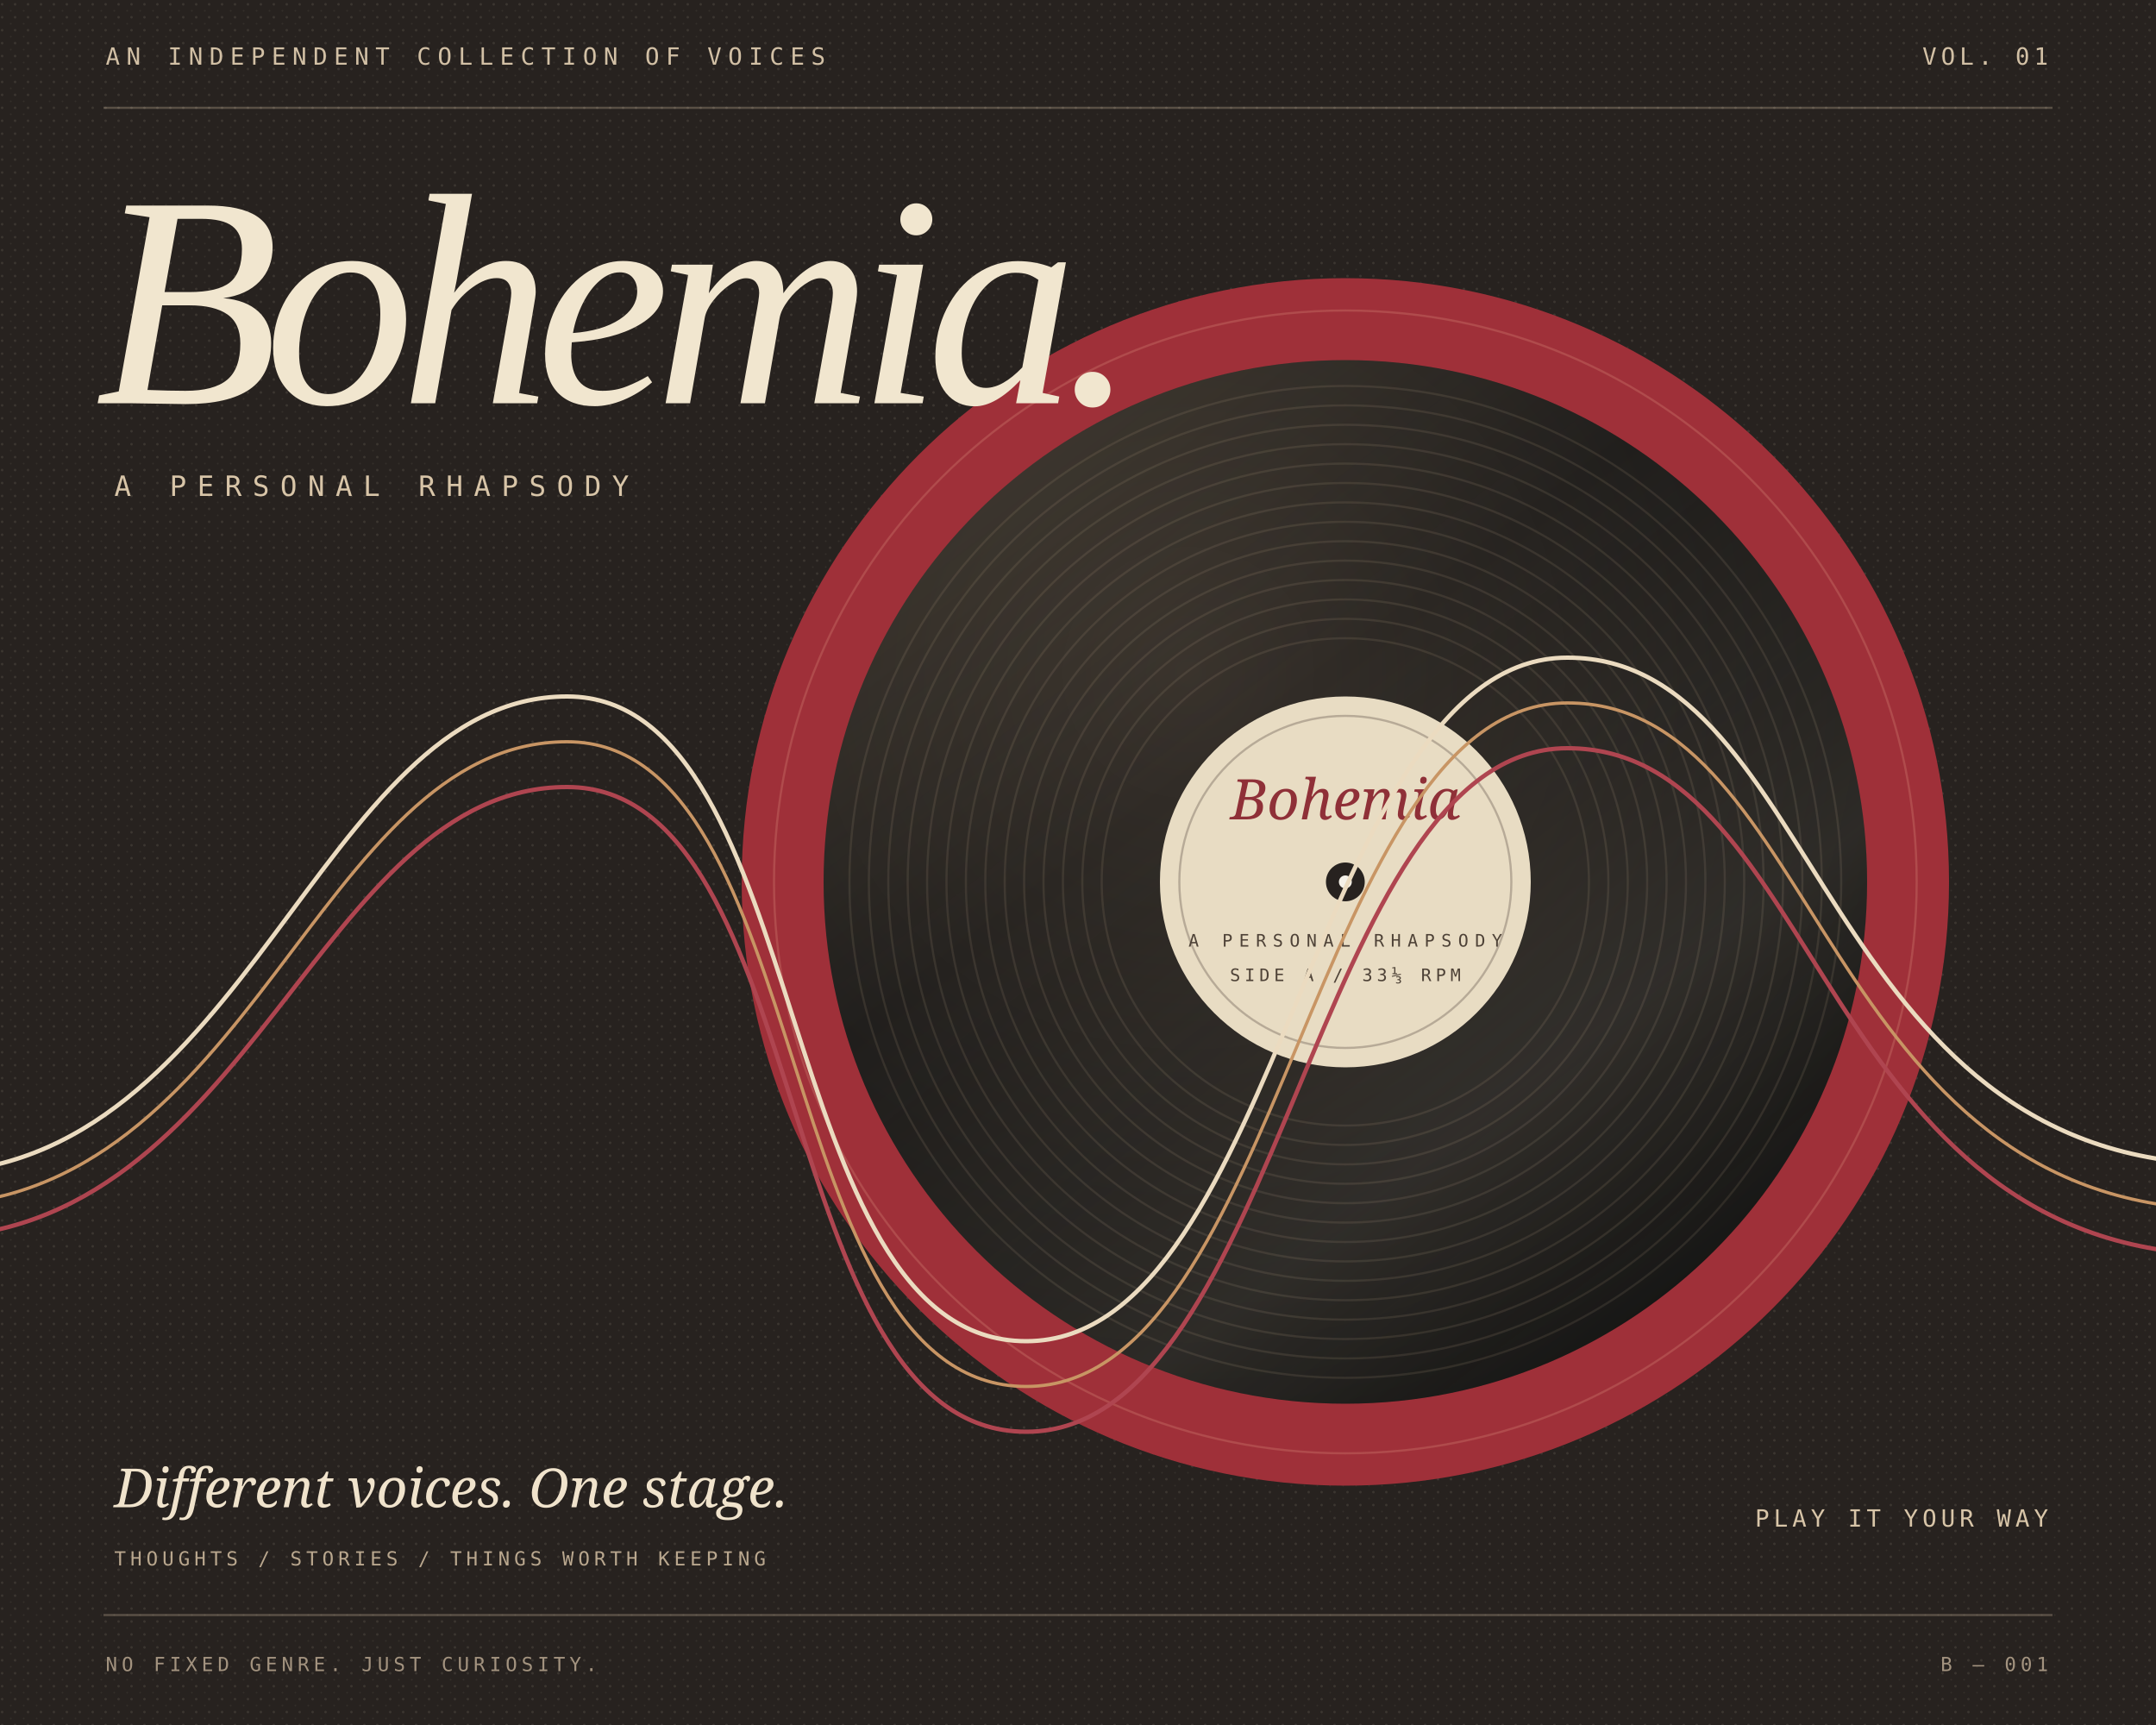
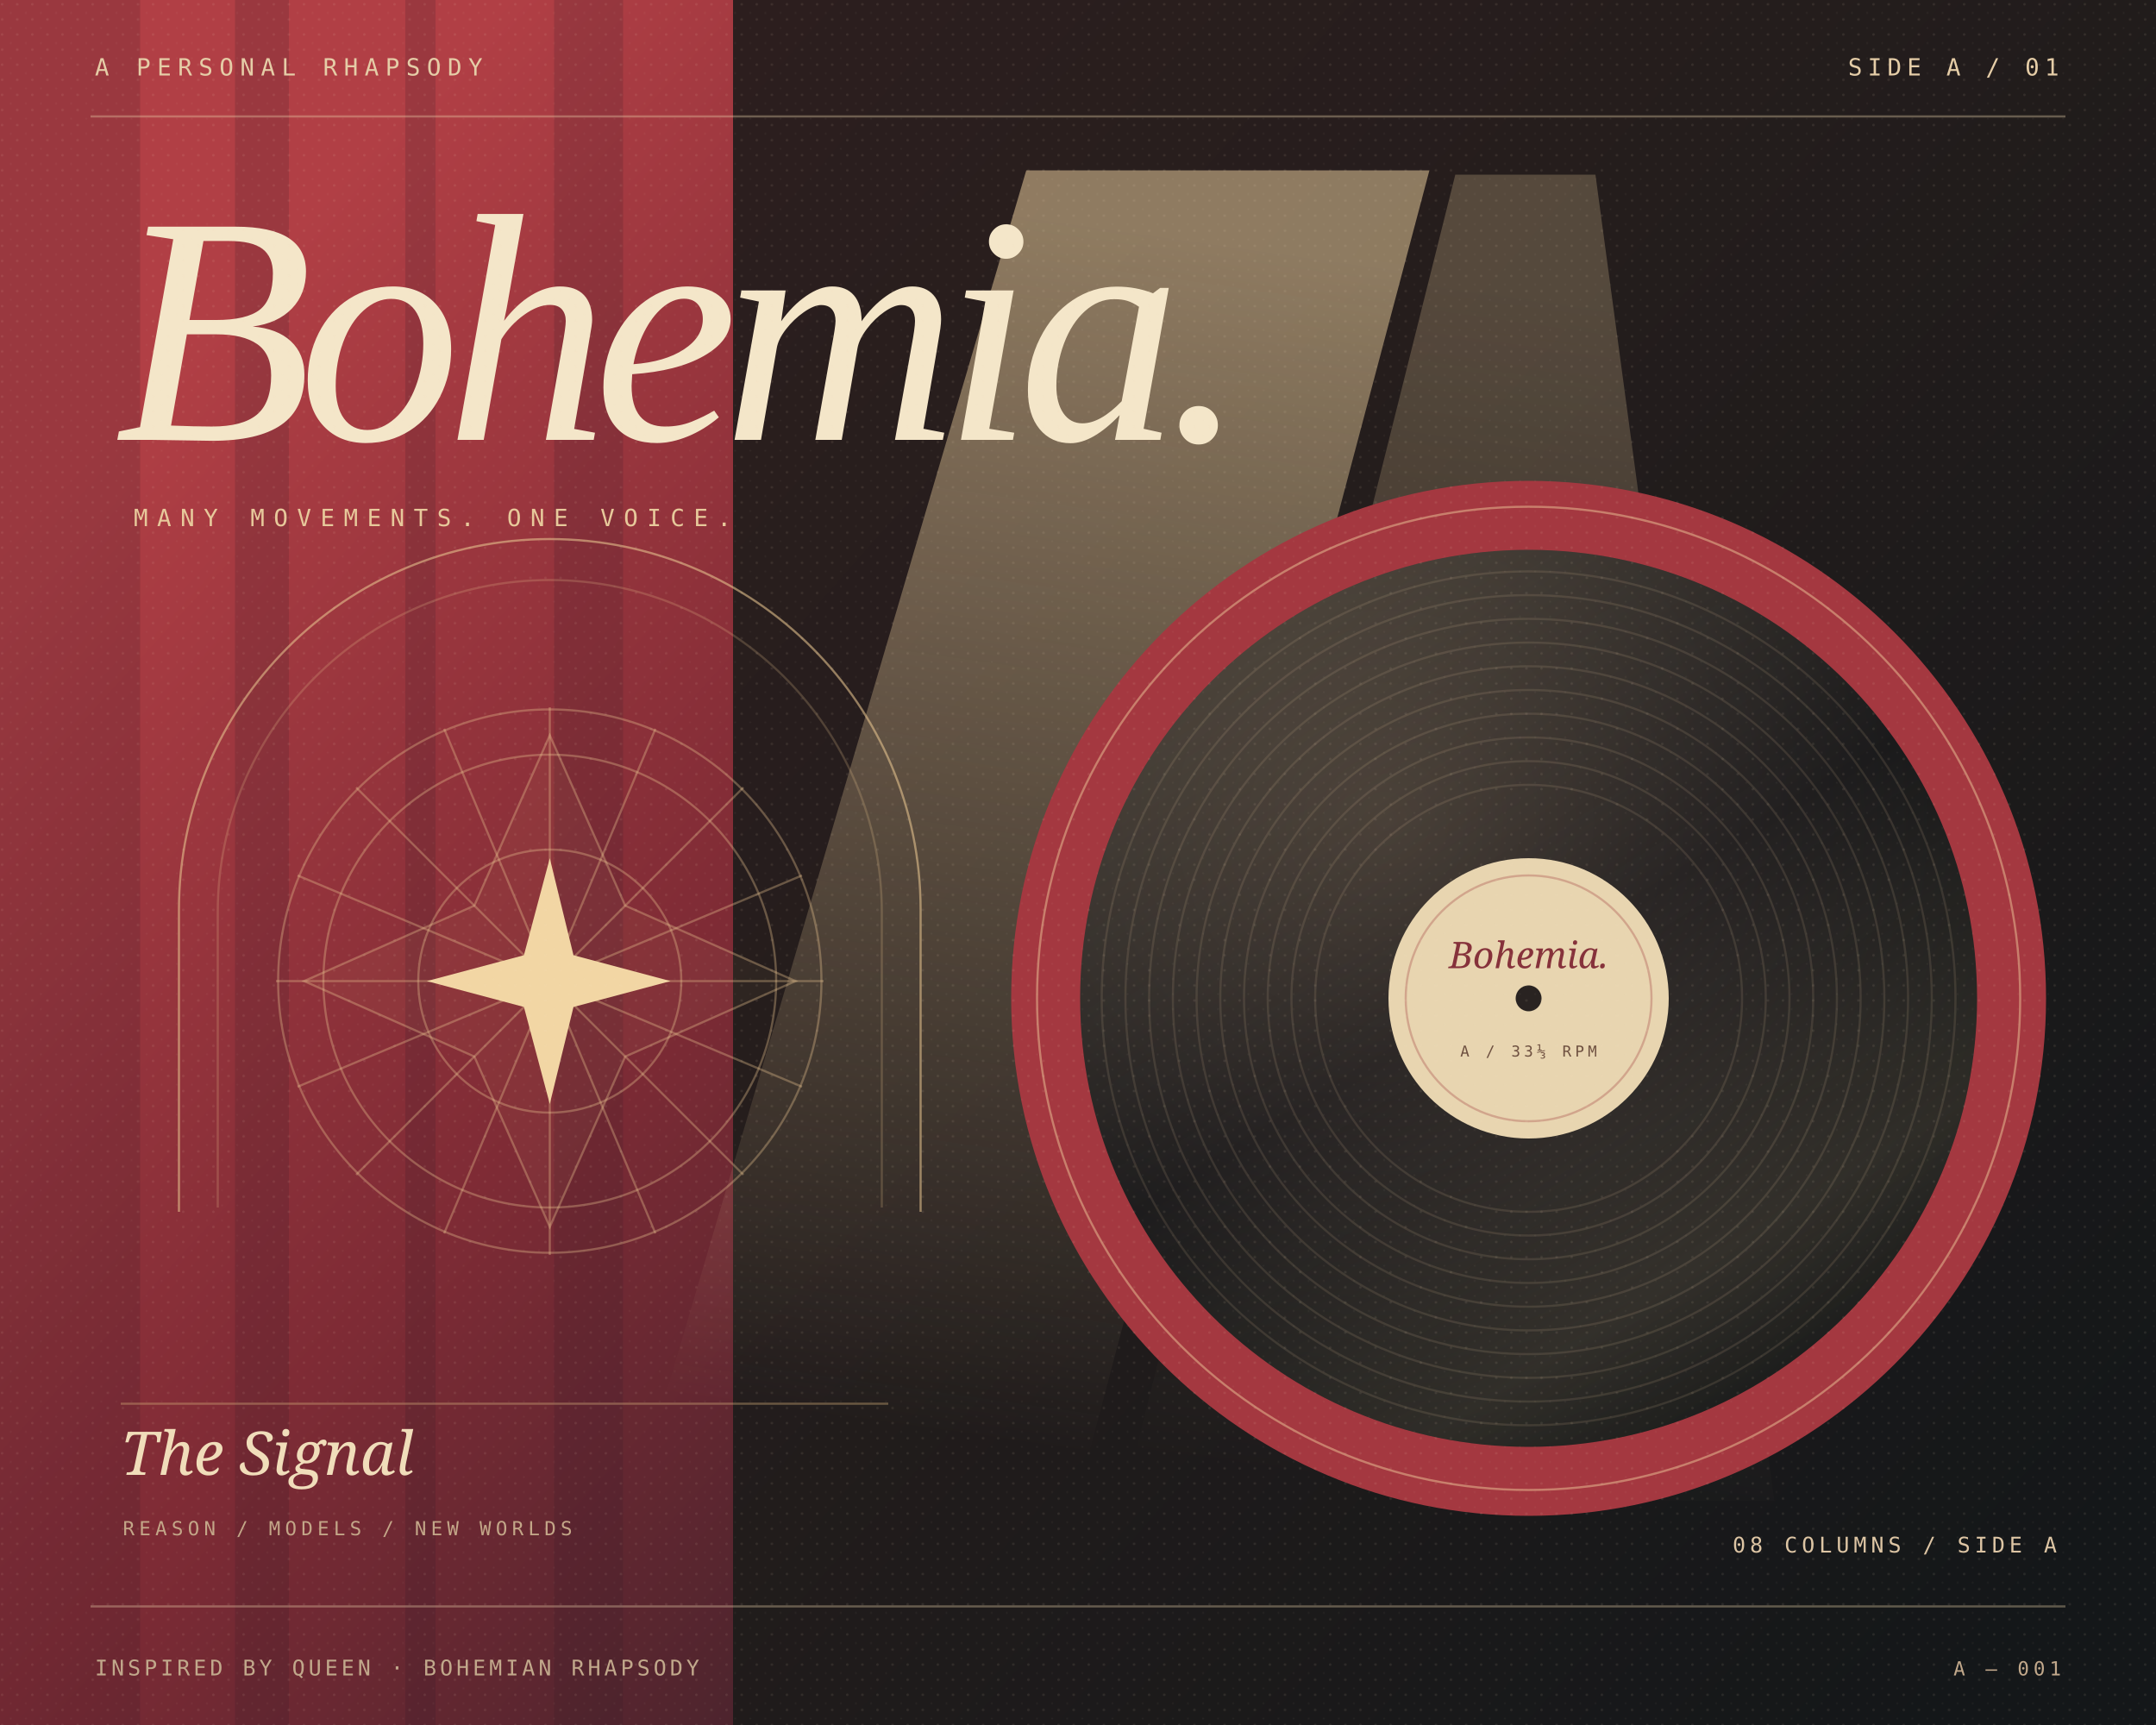
- <svg xmlns="http://www.w3.org/2000/svg" width="1000" height="800" viewBox="0 0 1000 800" fill="none">
+ <svg xmlns="http://www.w3.org/2000/svg" width="1000" height="800" viewBox="0 0 1000 800" fill="none" role="img" aria-labelledby="title description">
  <defs>
-     <radialGradient id="disc" cx=".35" cy=".3" r=".8">
-       <stop stop-color="#36302a" />
-       <stop offset=".6" stop-color="#201e1c" />
-       <stop offset="1" stop-color="#151514" />
+     <linearGradient id="stage" x1="0" y1="0" x2="900" y2="800" gradientUnits="userSpaceOnUse">
+       <stop stop-color="#321f20" />
+       <stop offset=".52" stop-color="#241d1c" />
+       <stop offset="1" stop-color="#141719" />
+     </linearGradient>
+     <linearGradient id="curtain" x1="50" y1="200" x2="540" y2="650" gradientUnits="userSpaceOnUse">
+       <stop stop-color="#b13f45" />
+       <stop offset=".55" stop-color="#7e2b35" />
+       <stop offset="1" stop-color="#44232c" />
+     </linearGradient>
+     <linearGradient id="light" x1="620" y1="118" x2="540" y2="680" gradientUnits="userSpaceOnUse">
+       <stop stop-color="#efd2a0" stop-opacity=".52" />
+       <stop offset="1" stop-color="#efd2a0" stop-opacity="0" />
+     </linearGradient>
+     <radialGradient id="vinyl" cx=".34" cy=".3" r=".8">
+       <stop stop-color="#3d3530" />
+       <stop offset=".48" stop-color="#252222" />
+       <stop offset="1" stop-color="#0d1012" />
    </radialGradient>
-     <linearGradient id="sheen" x1="350" y1="180" x2="710" y2="650" gradientUnits="userSpaceOnUse">
-       <stop stop-color="#d5b98c" stop-opacity=".16" />
-       <stop offset=".45" stop-color="#cab38e" stop-opacity="0" />
-       <stop offset=".8" stop-color="#eadac0" stop-opacity=".09" />
-       <stop offset="1" stop-color="#cab38e" stop-opacity="0" />
+     <linearGradient id="sheen" x1="580" y1="230" x2="860" y2="680" gradientUnits="userSpaceOnUse">
+       <stop stop-color="#e9cf9f" stop-opacity=".2" />
+       <stop offset=".48" stop-color="#e9cf9f" stop-opacity="0" />
+       <stop offset=".78" stop-color="#e9cf9f" stop-opacity=".13" />
+       <stop offset="1" stop-color="#e9cf9f" stop-opacity="0" />
    </linearGradient>
-     <pattern id="grain" width="6" height="6" patternUnits="userSpaceOnUse">
-       <circle cx="1" cy="2" r=".6" fill="#f3e7ca" opacity=".1" />
-       <circle cx="5" cy="5" r=".4" fill="#f3e7ca" opacity=".07" />
+     <pattern id="grain" width="7" height="7" patternUnits="userSpaceOnUse">
+       <circle cx="1" cy="2" r=".6" fill="#f1dfbd" opacity=".09" />
+       <circle cx="5" cy="6" r=".45" fill="#f1dfbd" opacity=".05" />
    </pattern>
+     <clipPath id="rosette">
+       <circle cx="255" cy="455" r="127" />
+     </clipPath>
  </defs>
-   <path fill="#27221f" d="M0 0h1000v800H0z" />
+   <path fill="url(#stage)" d="M0 0h1000v800H0z" />
+   <path d="M0 0h340v800H0z" fill="url(#curtain)" />
+   <path d="M0 0h65v800H0zm109 0h25v800h-25zm79 0h14v800h-14zm69 0h32v800h-32z" fill="#2c1922" opacity=".17" />
+   <path d="M476 79 294 697h205L663 79z" fill="url(#light)" />
+   <path d="M675 81 521 696h302L740 81z" fill="url(#light)" opacity=".47" />
+   <path d="M42 54h916M42 745h916" stroke="#ead4ac" stroke-opacity=".35" />
+   <text x="44" y="35" fill="#e5cda7" font-family="monospace" font-size="11" letter-spacing="3">A PERSONAL RHAPSODY</text>
+   <text x="955" y="35" text-anchor="end" fill="#e5cda7" font-family="monospace" font-size="11" letter-spacing="2.5">SIDE A / 01</text>
+   <path d="M83 562V422a172 172 0 0 1 344 0v140" stroke="#e7c48f" stroke-opacity=".58" />
+   <path d="M101 560V423a154 154 0 0 1 308 0v137" stroke="#e7c48f" stroke-opacity=".22" />
+   <g clip-path="url(#rosette)" stroke="#e7c48f" stroke-opacity=".35">
+     <circle cx="255" cy="455" r="126" />
+     <circle cx="255" cy="455" r="105" />
+     <circle cx="255" cy="455" r="61" />
+     <path d="M255 328v254M128 455h254M165 365l180 180M165 545l180-180M206 338l98 234M138 406l234 98M138 504l234-98M206 572l98-234" />
+     <path d="m255 341 35 79 79 35-79 35-35 79-35-79-79-35 79-35z" fill="#e4be88" fill-opacity=".05" />
+   </g>
+   <path d="m255 398 11 45 45 12-45 12-11 45-12-45-45-12 45-12z" fill="#f2d6a4" />
+   <circle cx="709" cy="463" r="240" fill="#a43840" />
+   <circle cx="709" cy="463" r="228" stroke="#eac194" stroke-opacity=".52" />
+   <circle cx="709" cy="463" r="208" fill="url(#vinyl)" />
+   <g stroke="#e0c39a" stroke-opacity=".13">
+     <circle cx="709" cy="463" r="198" />
+     <circle cx="709" cy="463" r="187" />
+     <circle cx="709" cy="463" r="176" />
+     <circle cx="709" cy="463" r="165" />
+     <circle cx="709" cy="463" r="154" />
+     <circle cx="709" cy="463" r="143" />
+     <circle cx="709" cy="463" r="132" />
+     <circle cx="709" cy="463" r="121" />
+     <circle cx="709" cy="463" r="110" />
+     <circle cx="709" cy="463" r="99" />
+   </g>
+   <circle cx="709" cy="463" r="208" fill="url(#sheen)" />
+   <circle cx="709" cy="463" r="65" fill="#e8d5b0" />
+   <circle cx="709" cy="463" r="57" stroke="#a74b48" stroke-opacity=".35" />
+   <text x="709" y="449" text-anchor="middle" fill="#86323b" font-family="Georgia,serif" font-size="17" font-style="italic">Bohemia.</text>
+   <circle cx="709" cy="463" r="6" fill="#292321" />
+   <text x="709" y="490" text-anchor="middle" fill="#6e5040" font-family="monospace" font-size="7" letter-spacing="1.7">A / 33⅓ RPM</text>
+   <text x="53" y="204" fill="#f4e6c9" font-family="Georgia,'Times New Roman',serif" font-size="151" font-style="italic" letter-spacing="-7">Bohemia.</text>
+   <text x="62" y="244" fill="#e7c99b" font-family="monospace" font-size="11" letter-spacing="4.2">MANY MOVEMENTS. ONE VOICE.</text>
+   <path d="M56 651h356" stroke="#d2ad7a" stroke-opacity=".4" />
+   <text x="56" y="684" fill="#f0ddba" font-family="Georgia,serif" font-size="28" font-style="italic">The Signal</text>
+   <text x="57" y="712" fill="#c3a688" font-family="monospace" font-size="9" letter-spacing="2.1">REASON / MODELS / NEW WORLDS</text>
+   <text x="954" y="720" text-anchor="end" fill="#ddc5a4" font-family="monospace" font-size="10" letter-spacing="2">08 COLUMNS / SIDE A</text>
+   <text x="44" y="777" fill="#c1a88b" font-family="monospace" font-size="10" letter-spacing="1.6">INSPIRED BY QUEEN · BOHEMIAN RHAPSODY</text>
+   <text x="956" y="777" text-anchor="end" fill="#c1a88b" font-family="monospace" font-size="9" letter-spacing="2">A — 001</text>
  <path fill="url(#grain)" d="M0 0h1000v800H0z" />
-   <path d="M48 50h904M48 749h904" stroke="#dac7a8" stroke-opacity=".28" />
-   <text x="49" y="30" fill="#d2c0a5" font-family="monospace" font-size="11" letter-spacing="3">AN INDEPENDENT COLLECTION OF VOICES</text>
-   <text x="950" y="30" text-anchor="end" fill="#d2c0a5" font-family="monospace" font-size="11" letter-spacing="2">VOL. 01</text>
-   <circle cx="624" cy="409" r="280" fill="#9f3039" />
-   <circle cx="624" cy="409" r="265" stroke="#d58a78" stroke-opacity=".3" />
-   <circle cx="624" cy="409" r="242" fill="url(#disc)" />
-   <g stroke="#c3ad8c" stroke-opacity=".13">
-     <circle cx="624" cy="409" r="230" />
-     <circle cx="624" cy="409" r="221" />
-     <circle cx="624" cy="409" r="212" />
-     <circle cx="624" cy="409" r="203" />
-     <circle cx="624" cy="409" r="194" />
-     <circle cx="624" cy="409" r="185" />
-     <circle cx="624" cy="409" r="176" />
-     <circle cx="624" cy="409" r="167" />
-     <circle cx="624" cy="409" r="158" />
-     <circle cx="624" cy="409" r="149" />
-     <circle cx="624" cy="409" r="140" />
-     <circle cx="624" cy="409" r="131" />
-     <circle cx="624" cy="409" r="122" />
-     <circle cx="624" cy="409" r="113" />
-   </g>
-   <circle cx="624" cy="409" r="242" fill="url(#sheen)" />
-   <circle cx="624" cy="409" r="86" fill="#e8dcc3" />
-   <circle cx="624" cy="409" r="77" stroke="#443730" stroke-opacity=".3" />
-   <text x="624" y="380" text-anchor="middle" fill="#8f3038" font-family="Georgia,serif" font-style="italic" font-size="26">Bohemia</text>
-   <text x="624" y="439" text-anchor="middle" fill="#4e4237" font-family="monospace" font-size="8" letter-spacing="3">A PERSONAL RHAPSODY</text>
-   <text x="624" y="455" text-anchor="middle" fill="#4e4237" font-family="monospace" font-size="8" letter-spacing="2">SIDE A / 33⅓ RPM</text>
-   <circle cx="624" cy="409" r="9" fill="#27221f" />
-   <circle cx="624" cy="409" r="3" fill="#f5f1e8" />
-   <text x="44" y="187" fill="#f1e6cf" font-family="Georgia,'Times New Roman',serif" font-style="italic" font-size="140" letter-spacing="-7">Bohemia.</text>
-   <text x="53" y="230" fill="#d8c5a8" font-family="monospace" font-size="13" letter-spacing="5">A PERSONAL RHAPSODY</text>
-   <g stroke-linecap="round">
-     <path d="M-35 544C115 544 148 323 263 323s94 299 213 299 133-317 251-317 116 235 307 235" stroke="#ebdbc0" stroke-width="2" />
-     <path d="M-35 559C117 559 147 344 263 344s94 299 213 299 133-317 251-317 116 235 307 235" stroke="#c89564" stroke-width="1.5" />
-     <path d="M-35 574C117 574 147 365 263 365s94 299 213 299 133-317 251-317 116 235 307 235" stroke="#af4550" stroke-width="2" />
-   </g>
-   <text x="53" y="699" fill="#f0e3cc" font-family="Georgia,serif" font-style="italic" font-size="25">Different voices. One stage.</text>
-   <text x="53" y="726" fill="#b9a78e" font-family="monospace" font-size="9" letter-spacing="2">THOUGHTS / STORIES / THINGS WORTH KEEPING</text>
-   <text x="950" y="708" text-anchor="end" fill="#d8c5a8" font-family="monospace" font-size="11" letter-spacing="2">PLAY IT YOUR WAY</text>
-   <text x="49" y="775" fill="#a3937f" font-family="monospace" font-size="9" letter-spacing="2">NO FIXED GENRE. JUST CURIOSITY.</text>
-   <text x="950" y="775" text-anchor="end" fill="#a3937f" font-family="monospace" font-size="9" letter-spacing="2">B — 001</text>
</svg>
